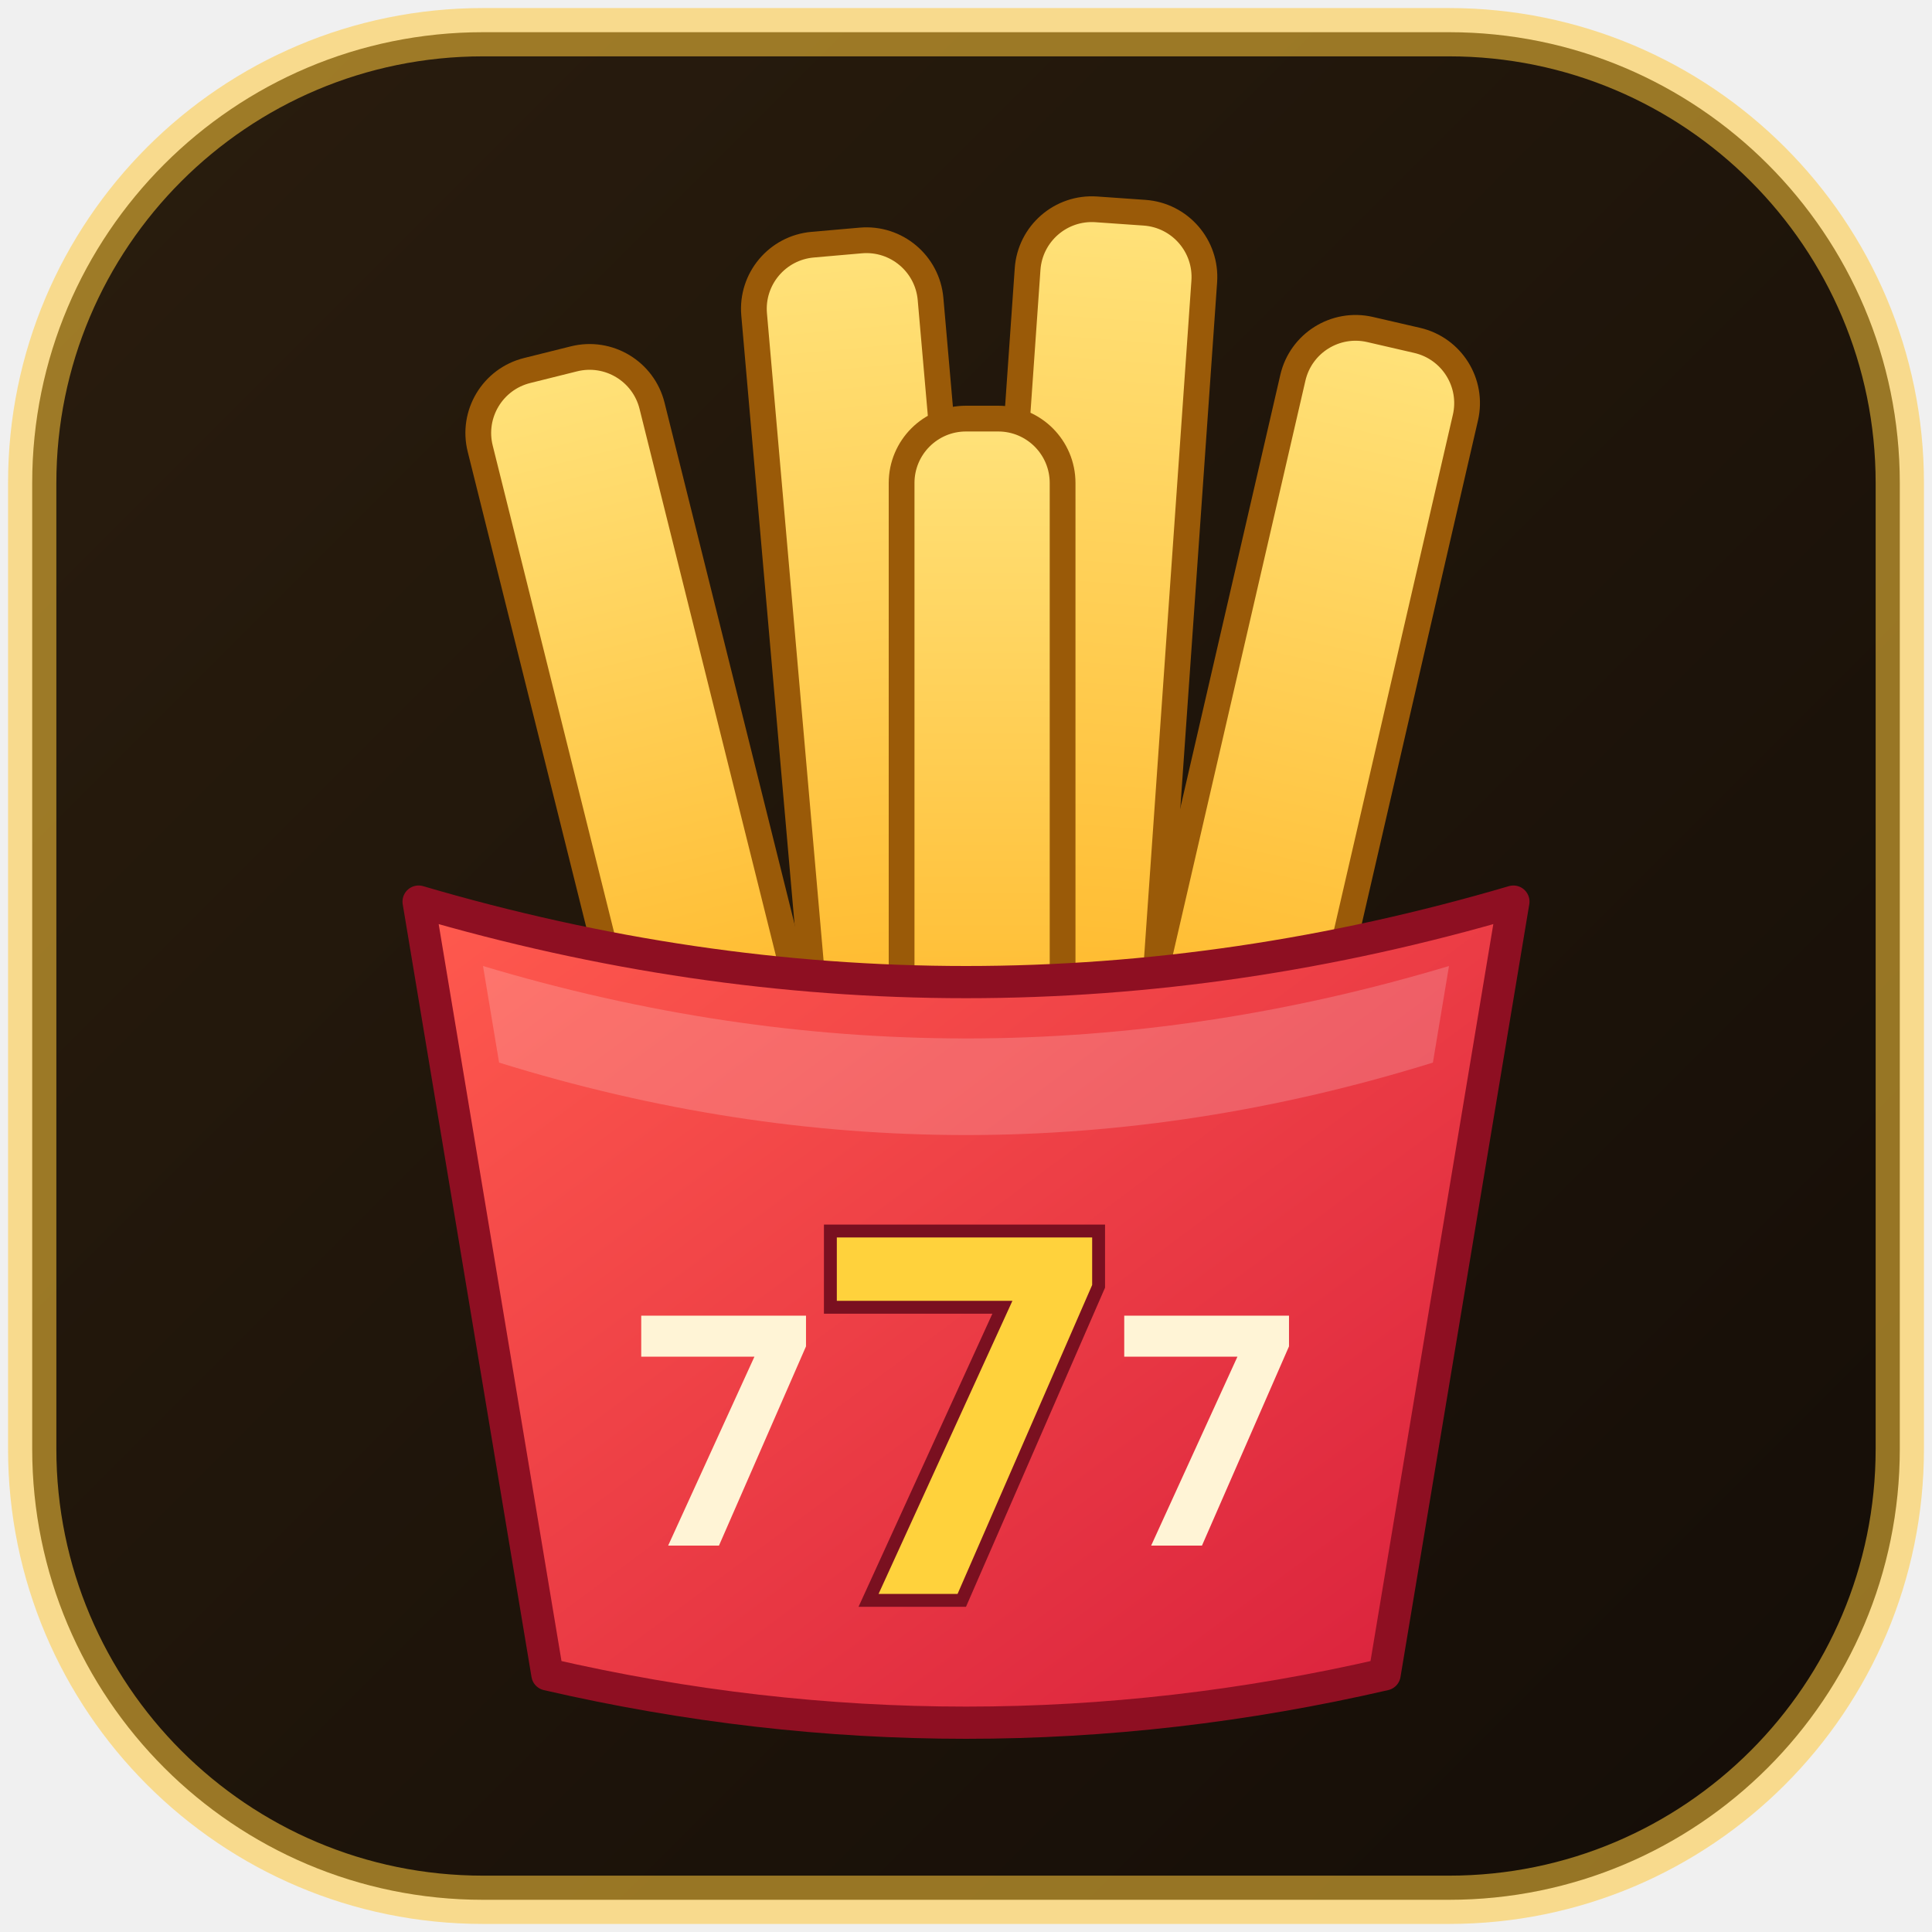
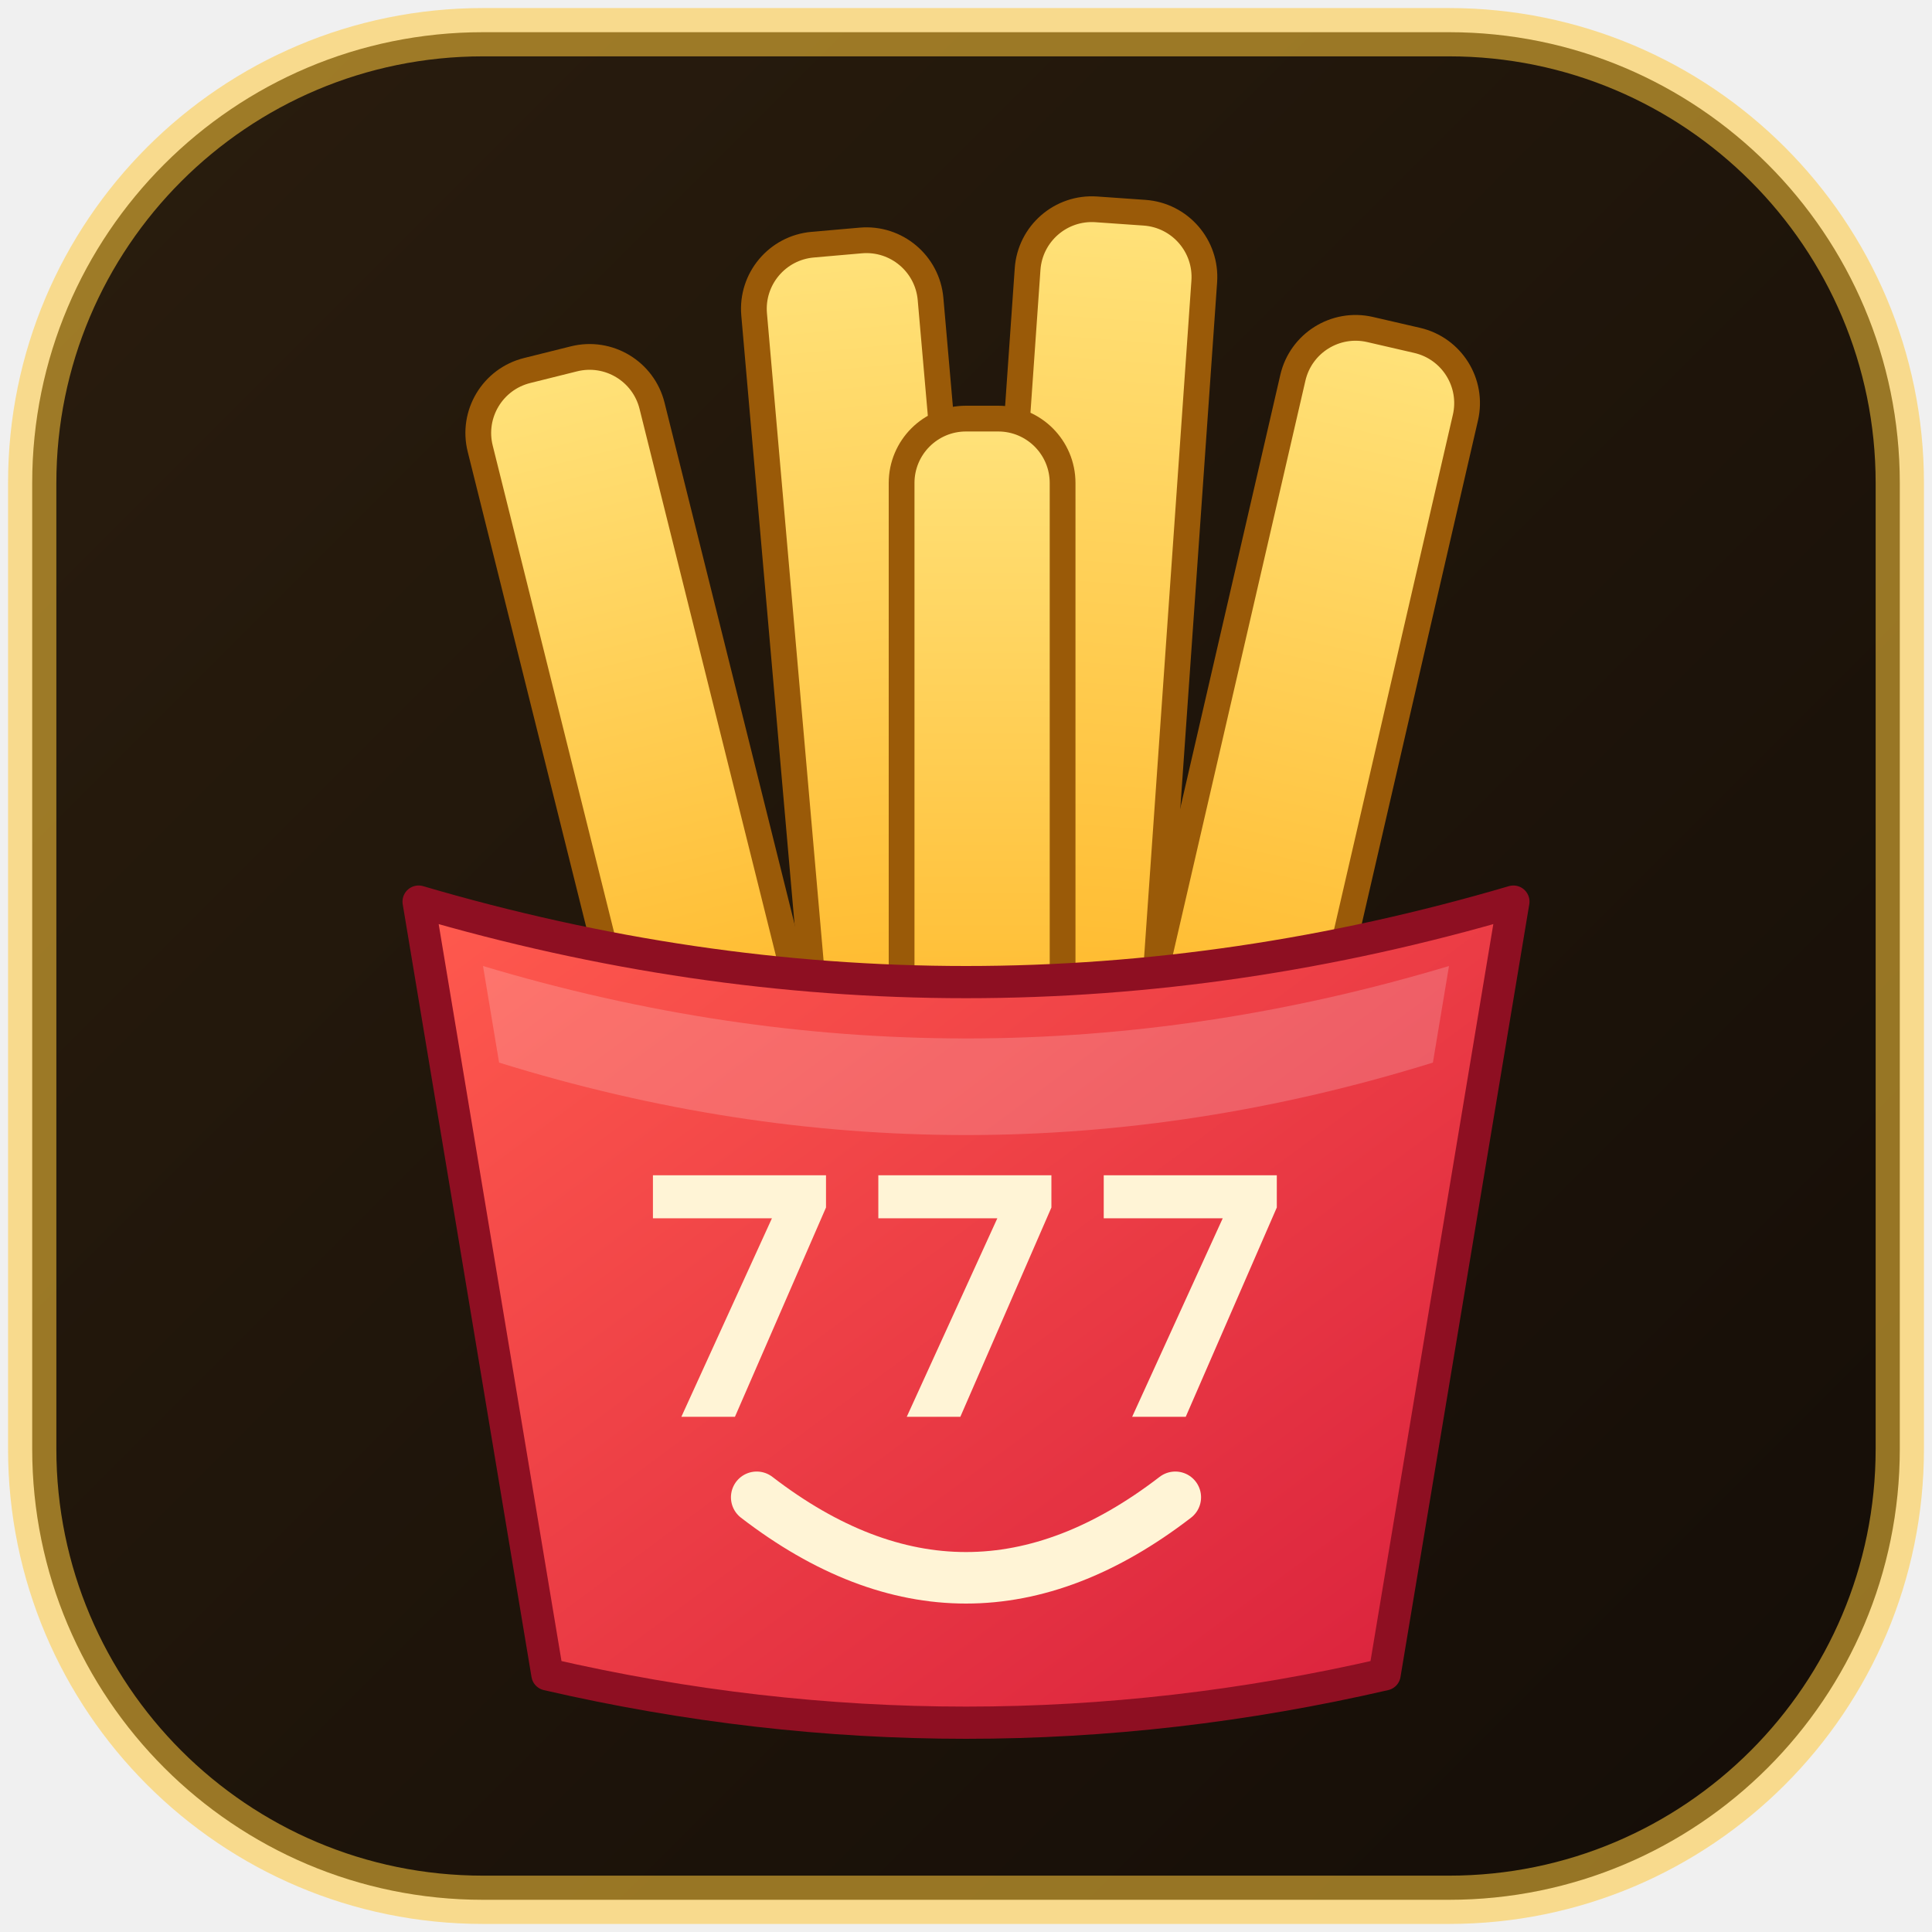
<svg xmlns="http://www.w3.org/2000/svg" viewBox="0 0 120 120">
  <defs>
    <linearGradient id="fy" x1="0" y1="0" x2="0" y2="1">
      <stop offset="0" stop-color="#ffe27a" />
      <stop offset="1" stop-color="#ffb21e" />
    </linearGradient>
    <linearGradient id="bx" x1="0" y1="0" x2="1" y2="1">
      <stop offset="0" stop-color="#ff5a4e" />
      <stop offset="1" stop-color="#d81f3c" />
    </linearGradient>
    <linearGradient id="bg" x1="0" y1="0" x2="1" y2="1">
      <stop offset="0" stop-color="#2a1d0e" />
      <stop offset="1" stop-color="#140d07" />
    </linearGradient>
  </defs>
  <rect x="2" y="2" width="116" height="116" rx="28" fill="url(#bg)" stroke="#ffc93c" stroke-opacity=".55" stroke-width="3" />
  <g stroke="#9a5a08" stroke-width="1.6" stroke-linejoin="round">
    <rect x="35" y="22" width="11" height="52" rx="4" fill="url(#fy)" transform="rotate(-14 40 48)" />
    <rect x="49" y="15" width="11" height="58" rx="4" fill="url(#fy)" transform="rotate(-5 54 44)" />
    <rect x="62" y="13" width="11" height="60" rx="4" fill="url(#fy)" transform="rotate(4 67 43)" />
    <rect x="75" y="20" width="11" height="54" rx="4" fill="url(#fy)" transform="rotate(13 80 47)" />
    <rect x="56" y="26" width="10" height="48" rx="4" fill="url(#fy)" />
  </g>
  <path d="M26 56 Q60 66 94 56 L86 104 Q60 110 34 104 Z" fill="url(#bx)" stroke="#8e0f22" stroke-width="2" stroke-linejoin="round" />
  <path d="M30 60 Q60 69 90 60 L89 66 Q60 75 31 66 Z" fill="#fff" fill-opacity=".18" />
-   <g font-family="Oswald,Impact,'Arial Black',sans-serif" font-weight="700" text-anchor="middle">
-     <text x="45" y="96" font-size="20" fill="#fff4d6">7</text>
-     <text x="60" y="99" font-size="31" fill="#ffd23c" stroke="#7a1020" stroke-width="1.6" paint-order="stroke">7</text>
-     <text x="75" y="96" font-size="20" fill="#fff4d6">7</text>
+   <g font-family="Oswald,Impact,'Arial Black',sans-serif" font-weight="700" font-size="21" fill="#fff4d6" text-anchor="middle">
+     <text x="46" y="88">7</text>
+     <text x="60" y="88">7</text>
+     <text x="74" y="88">7</text>
  </g>
+   <path d="M47 93 Q60 103 73 93" fill="none" stroke="#fff4d6" stroke-width="3.2" stroke-linecap="round" />
</svg>
